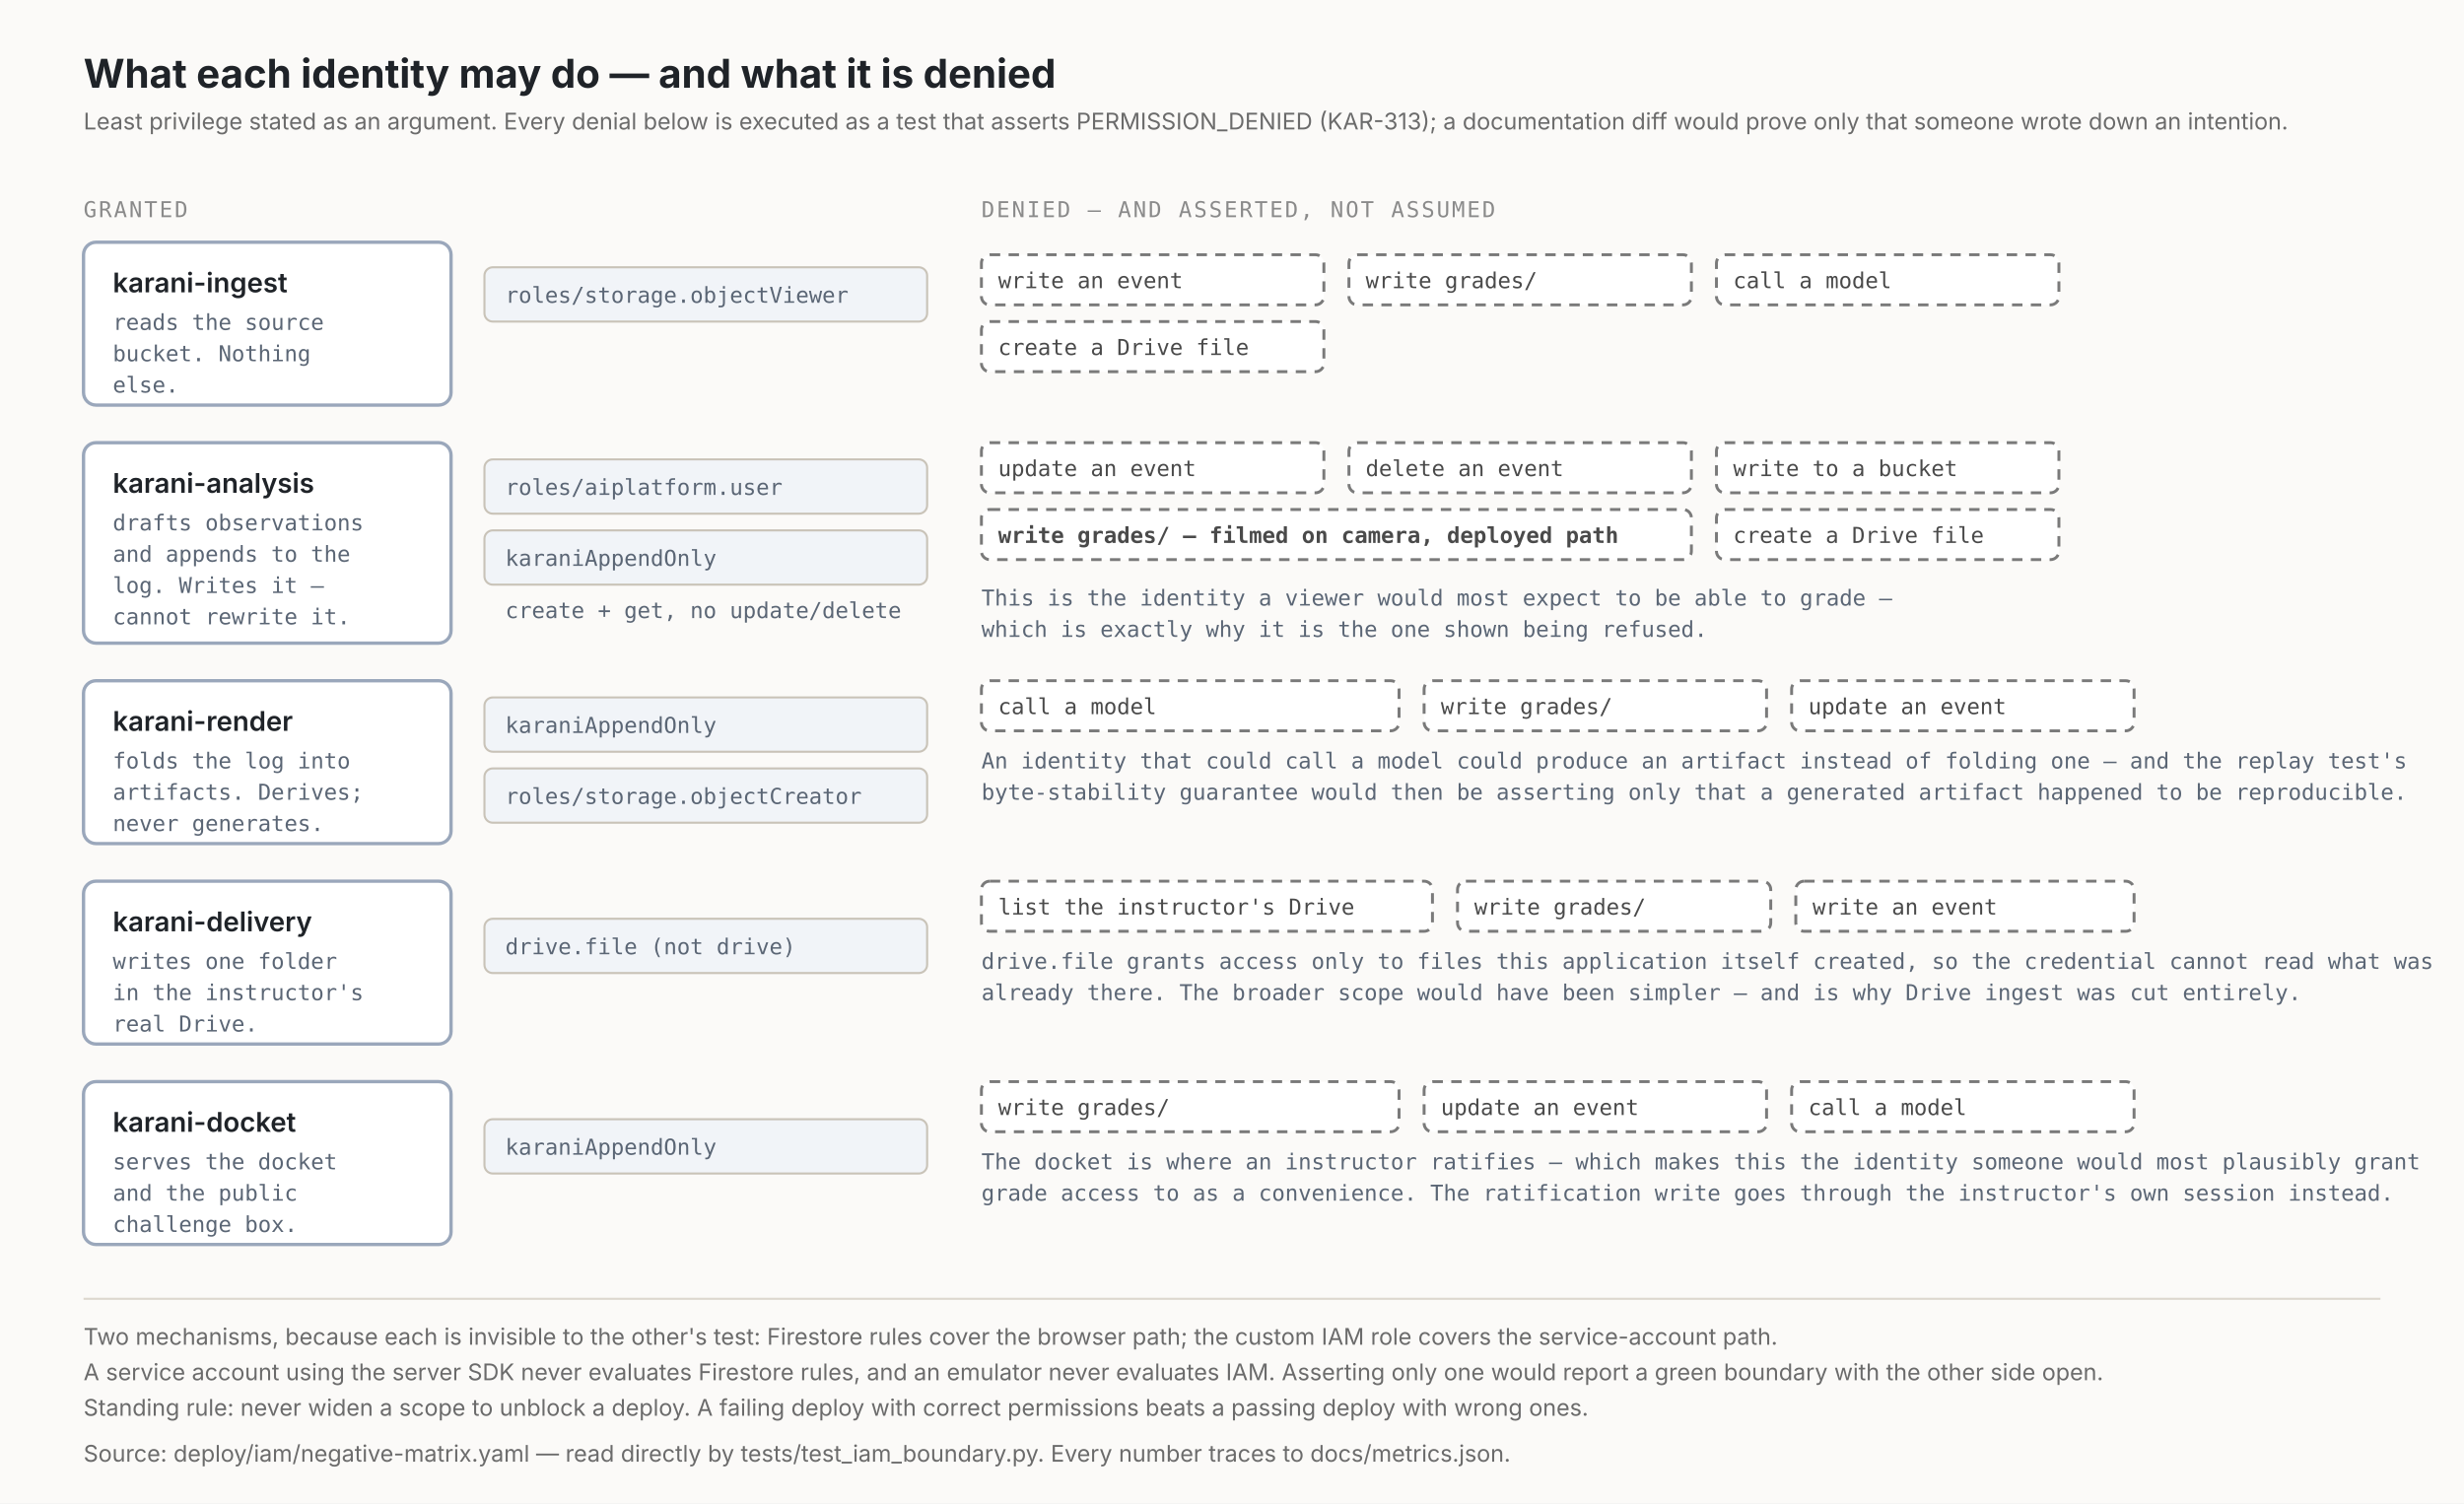
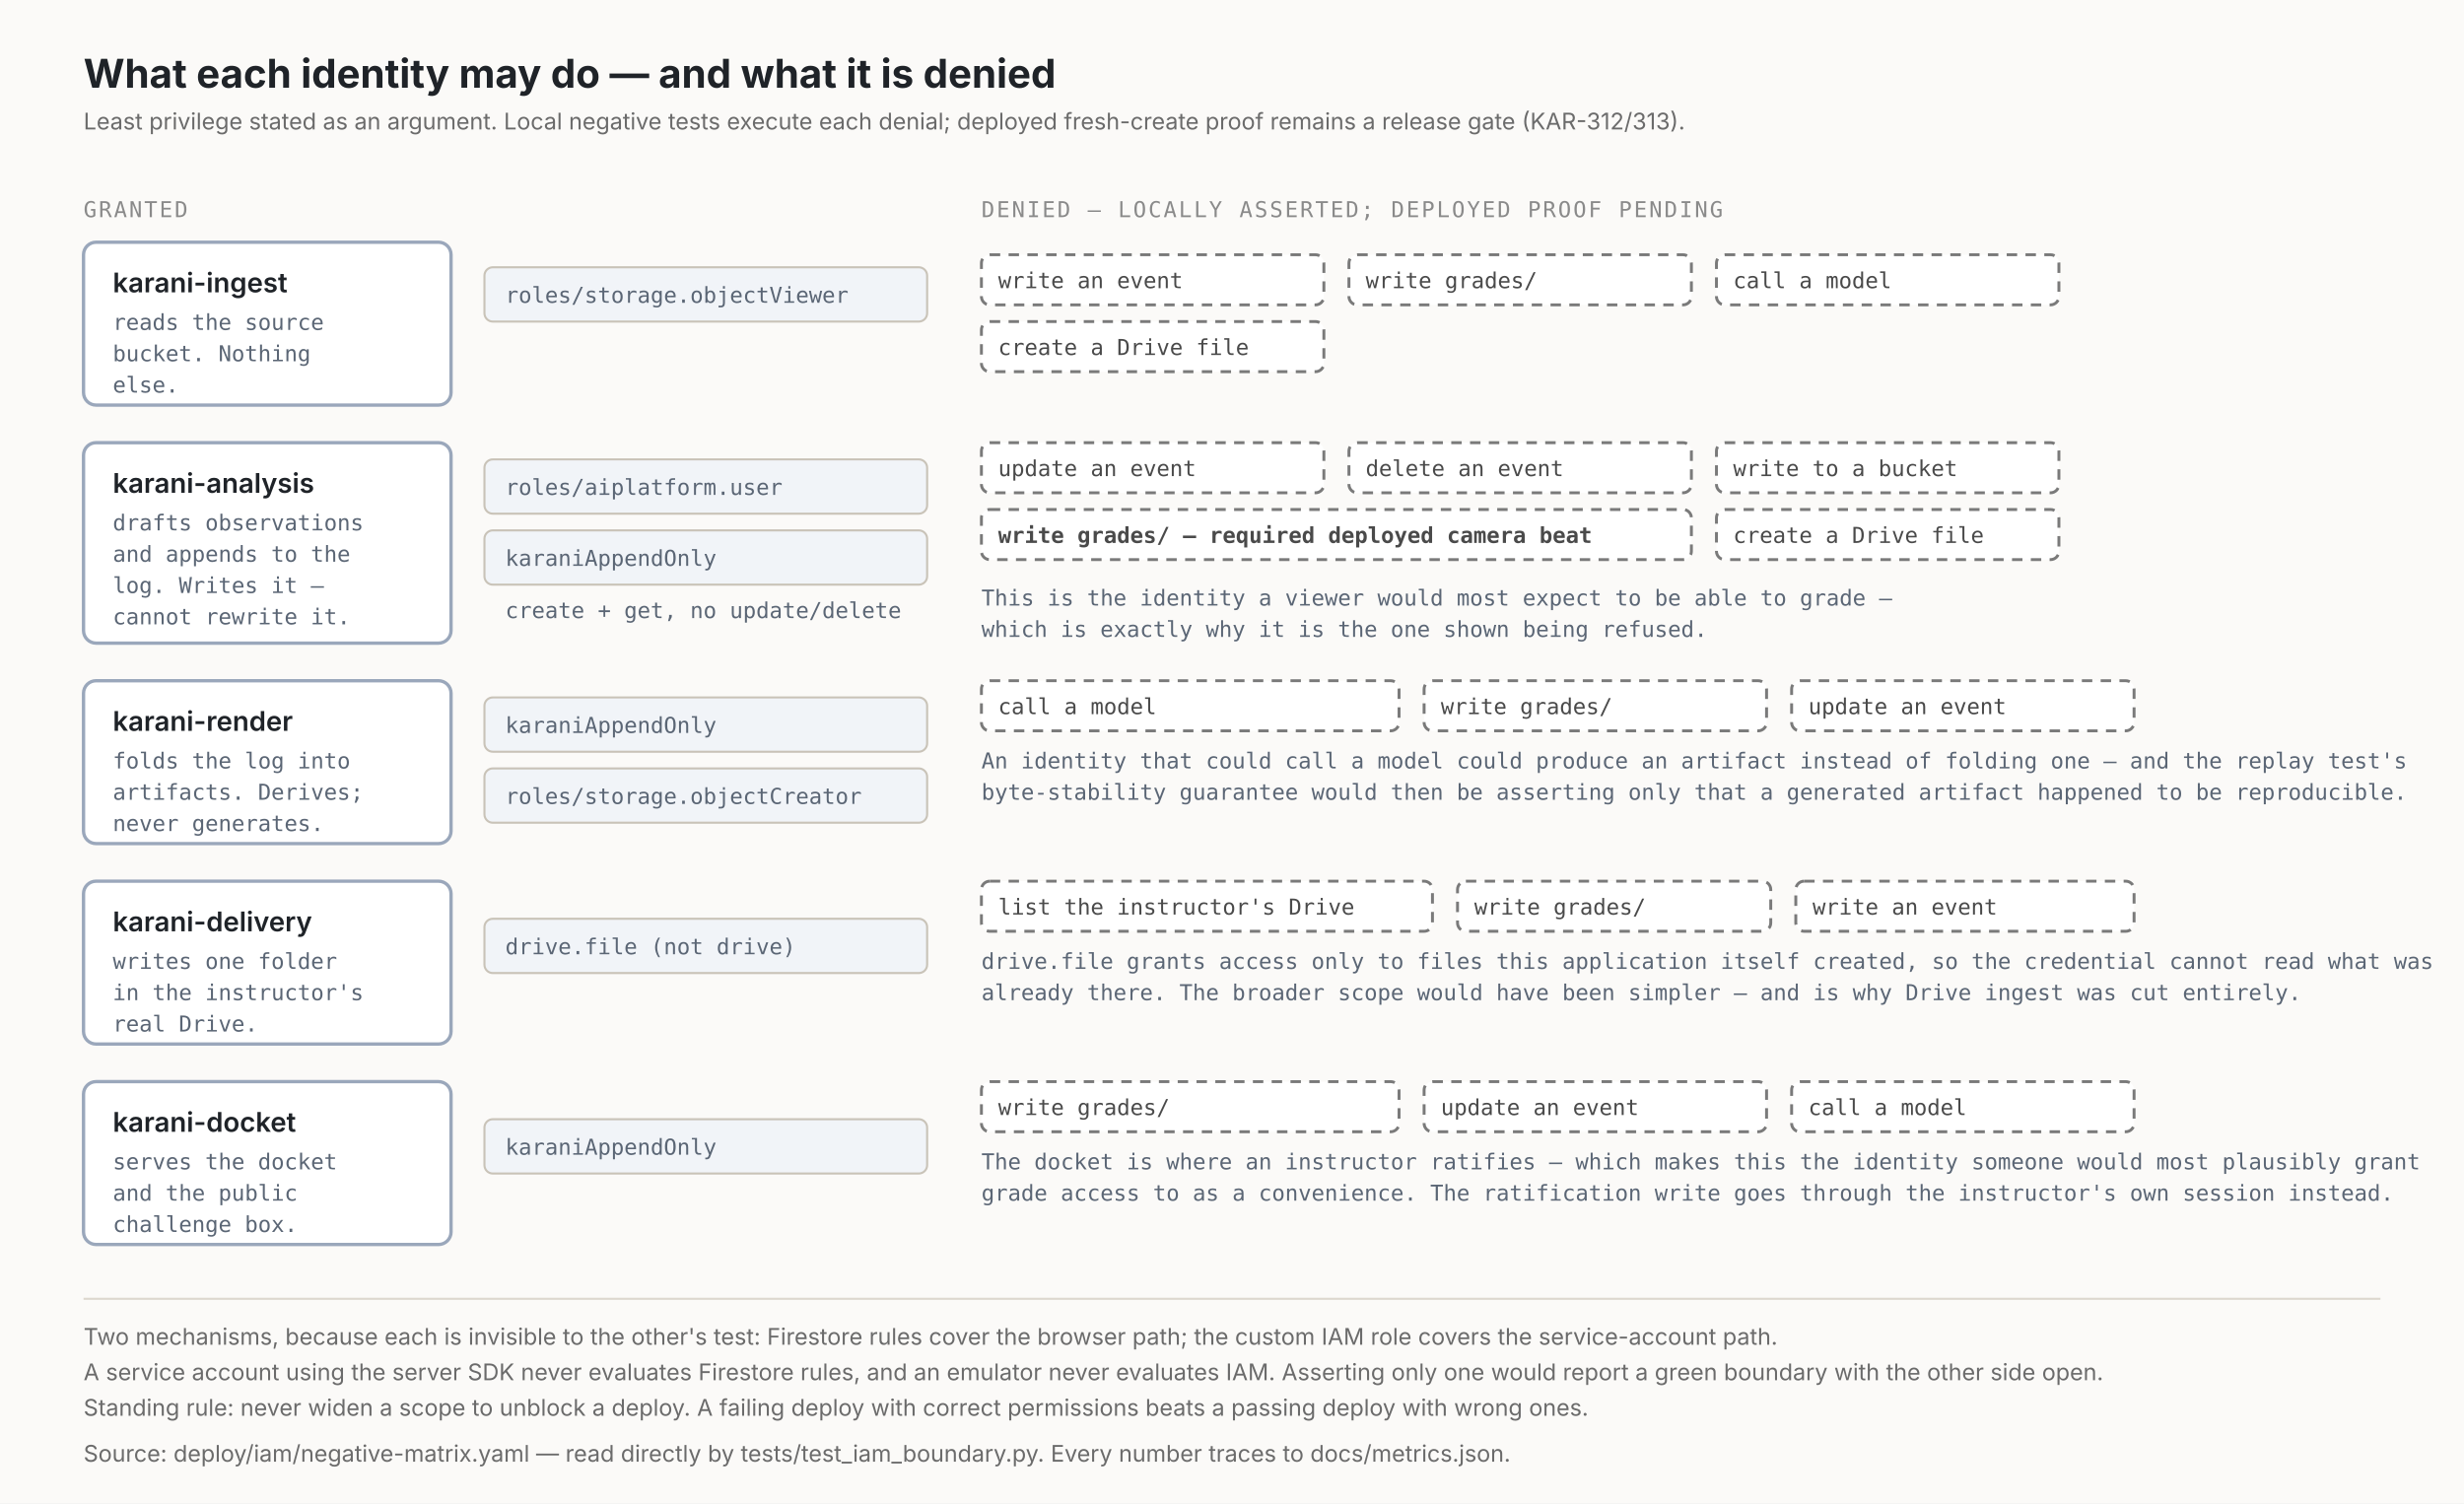
<svg xmlns="http://www.w3.org/2000/svg" viewBox="0 0 1180 720" width="1180" height="720" font-family="Inter, Helvetica, Arial, sans-serif">
  <defs>
    <style>
      .bg   { fill:#fbfaf8 }
      .sa   { fill:#ffffff; stroke:#9aa7bb; stroke-width:1.6; rx:6 }
      .grant{ fill:#f1f4f8; stroke:#c9c3b8; stroke-width:1; rx:4 }
      .deny { fill:#ffffff; stroke:#7a7a7a; stroke-width:1.4; stroke-dasharray:5 4; rx:4 }
      .lbl  { font-size:13px; fill:#1f2328; font-weight:600 }
      .mono { font-size:10.5px; fill:#5b6675; font-family:ui-monospace,SFMono-Regular,Menlo,monospace }
      .monod{ font-size:10.5px; fill:#4a4a4a; font-family:ui-monospace,SFMono-Regular,Menlo,monospace }
      .cap  { font-size:11px; fill:#6b6b6b }
      .title{ font-size:19px; fill:#1f2328; font-weight:700 }
      .sect { font-size:10.5px; fill:#8a8a8a; font-family:ui-monospace,Menlo,monospace; letter-spacing:.09em }
    </style>
  </defs>
  <rect class="bg" x="0" y="0" width="1180" height="720" />
  <text class="title" x="40" y="42">What each identity may do — and what it is denied</text>
-   <text class="cap" x="40" y="62">Least privilege stated as an argument. Every denial below is executed as a test that asserts PERMISSION_DENIED (KAR-313); a documentation diff would prove only that someone wrote down an intention.</text>
+   <text class="cap" x="40" y="62">Least privilege stated as an argument. Local negative tests execute each denial; deployed fresh-create proof remains a release gate (KAR-312/313).</text>
  <text class="sect" x="40" y="104">GRANTED</text>
-   <text class="sect" x="470" y="104">DENIED — AND ASSERTED, NOT ASSUMED</text>
+   <text class="sect" x="470" y="104">DENIED — LOCALLY ASSERTED; DEPLOYED PROOF PENDING</text>
  <rect class="sa" x="40" y="116" width="176" height="78" />
  <text class="lbl" x="54" y="140">karani-ingest</text>
  <text class="mono" x="54" y="158">reads the source</text>
  <text class="mono" x="54" y="173">bucket. Nothing</text>
  <text class="mono" x="54" y="188">else.</text>
  <rect class="grant" x="232" y="128" width="212" height="26" />
  <text class="mono" x="242" y="145">roles/storage.objectViewer</text>
  <rect class="deny" x="470" y="122" width="164" height="24" />
  <text class="monod" x="478" y="138">write an event</text>
  <rect class="deny" x="646" y="122" width="164" height="24" />
  <text class="monod" x="654" y="138">write grades/</text>
  <rect class="deny" x="822" y="122" width="164" height="24" />
  <text class="monod" x="830" y="138">call a model</text>
  <rect class="deny" x="470" y="154" width="164" height="24" />
  <text class="monod" x="478" y="170">create a Drive file</text>
  <rect class="sa" x="40" y="212" width="176" height="96" />
  <text class="lbl" x="54" y="236">karani-analysis</text>
  <text class="mono" x="54" y="254">drafts observations</text>
  <text class="mono" x="54" y="269">and appends to the</text>
  <text class="mono" x="54" y="284">log. Writes it —</text>
  <text class="mono" x="54" y="299">cannot rewrite it.</text>
  <rect class="grant" x="232" y="220" width="212" height="26" />
  <text class="mono" x="242" y="237">roles/aiplatform.user</text>
  <rect class="grant" x="232" y="254" width="212" height="26" />
  <text class="mono" x="242" y="271">karaniAppendOnly</text>
  <text class="mono" x="242" y="296">create + get, no update/delete</text>
  <rect class="deny" x="470" y="212" width="164" height="24" />
  <text class="monod" x="478" y="228">update an event</text>
  <rect class="deny" x="646" y="212" width="164" height="24" />
  <text class="monod" x="654" y="228">delete an event</text>
  <rect class="deny" x="822" y="212" width="164" height="24" />
  <text class="monod" x="830" y="228">write to a bucket</text>
  <rect class="deny" x="470" y="244" width="340" height="24" stroke-width="2" />
-   <text class="monod" x="478" y="260" font-weight="700">write grades/  —  filmed on camera, deployed path</text>
+   <text class="monod" x="478" y="260" font-weight="700">write grades/  —  required deployed camera beat</text>
  <rect class="deny" x="822" y="244" width="164" height="24" />
  <text class="monod" x="830" y="260">create a Drive file</text>
  <text class="mono" x="470" y="290">This is the identity a viewer would most expect to be able to grade —</text>
  <text class="mono" x="470" y="305">which is exactly why it is the one shown being refused.</text>
  <rect class="sa" x="40" y="326" width="176" height="78" />
  <text class="lbl" x="54" y="350">karani-render</text>
  <text class="mono" x="54" y="368">folds the log into</text>
  <text class="mono" x="54" y="383">artifacts. Derives;</text>
  <text class="mono" x="54" y="398">never generates.</text>
  <rect class="grant" x="232" y="334" width="212" height="26" />
  <text class="mono" x="242" y="351">karaniAppendOnly</text>
  <rect class="grant" x="232" y="368" width="212" height="26" />
  <text class="mono" x="242" y="385">roles/storage.objectCreator</text>
  <rect class="deny" x="470" y="326" width="200" height="24" />
  <text class="monod" x="478" y="342">call a model</text>
  <rect class="deny" x="682" y="326" width="164" height="24" />
  <text class="monod" x="690" y="342">write grades/</text>
  <rect class="deny" x="858" y="326" width="164" height="24" />
  <text class="monod" x="866" y="342">update an event</text>
  <text class="mono" x="470" y="368">An identity that could call a model could produce an artifact instead of folding one — and the replay test's</text>
  <text class="mono" x="470" y="383">byte-stability guarantee would then be asserting only that a generated artifact happened to be reproducible.</text>
  <rect class="sa" x="40" y="422" width="176" height="78" />
  <text class="lbl" x="54" y="446">karani-delivery</text>
  <text class="mono" x="54" y="464">writes one folder</text>
  <text class="mono" x="54" y="479">in the instructor's</text>
  <text class="mono" x="54" y="494">real Drive.</text>
  <rect class="grant" x="232" y="440" width="212" height="26" />
  <text class="mono" x="242" y="457">drive.file  (not drive)</text>
  <rect class="deny" x="470" y="422" width="216" height="24" />
  <text class="monod" x="478" y="438">list the instructor's Drive</text>
  <rect class="deny" x="698" y="422" width="150" height="24" />
  <text class="monod" x="706" y="438">write grades/</text>
  <rect class="deny" x="860" y="422" width="162" height="24" />
  <text class="monod" x="868" y="438">write an event</text>
  <text class="mono" x="470" y="464">drive.file grants access only to files this application itself created, so the credential cannot read what was</text>
  <text class="mono" x="470" y="479">already there. The broader scope would have been simpler — and is why Drive ingest was cut entirely.</text>
  <rect class="sa" x="40" y="518" width="176" height="78" />
  <text class="lbl" x="54" y="542">karani-docket</text>
  <text class="mono" x="54" y="560">serves the docket</text>
  <text class="mono" x="54" y="575">and the public</text>
  <text class="mono" x="54" y="590">challenge box.</text>
  <rect class="grant" x="232" y="536" width="212" height="26" />
  <text class="mono" x="242" y="553">karaniAppendOnly</text>
  <rect class="deny" x="470" y="518" width="200" height="24" />
  <text class="monod" x="478" y="534">write grades/</text>
  <rect class="deny" x="682" y="518" width="164" height="24" />
  <text class="monod" x="690" y="534">update an event</text>
  <rect class="deny" x="858" y="518" width="164" height="24" />
  <text class="monod" x="866" y="534">call a model</text>
  <text class="mono" x="470" y="560">The docket is where an instructor ratifies — which makes this the identity someone would most plausibly grant</text>
  <text class="mono" x="470" y="575">grade access to as a convenience. The ratification write goes through the instructor's own session instead.</text>
  <line x1="40" y1="622" x2="1140" y2="622" stroke="#ddd8cf" stroke-width="1" />
  <text class="cap" x="40" y="644">Two mechanisms, because each is invisible to the other's test: Firestore rules cover the browser path; the custom IAM role covers the service-account path.</text>
  <text class="cap" x="40" y="661">A service account using the server SDK never evaluates Firestore rules, and an emulator never evaluates IAM. Asserting only one would report a green boundary with the other side open.</text>
  <text class="cap" x="40" y="678">Standing rule: never widen a scope to unblock a deploy. A failing deploy with correct permissions beats a passing deploy with wrong ones.</text>
  <text class="cap" x="40" y="700">Source: deploy/iam/negative-matrix.yaml — read directly by tests/test_iam_boundary.py.  Every number traces to docs/metrics.json.</text>
</svg>
